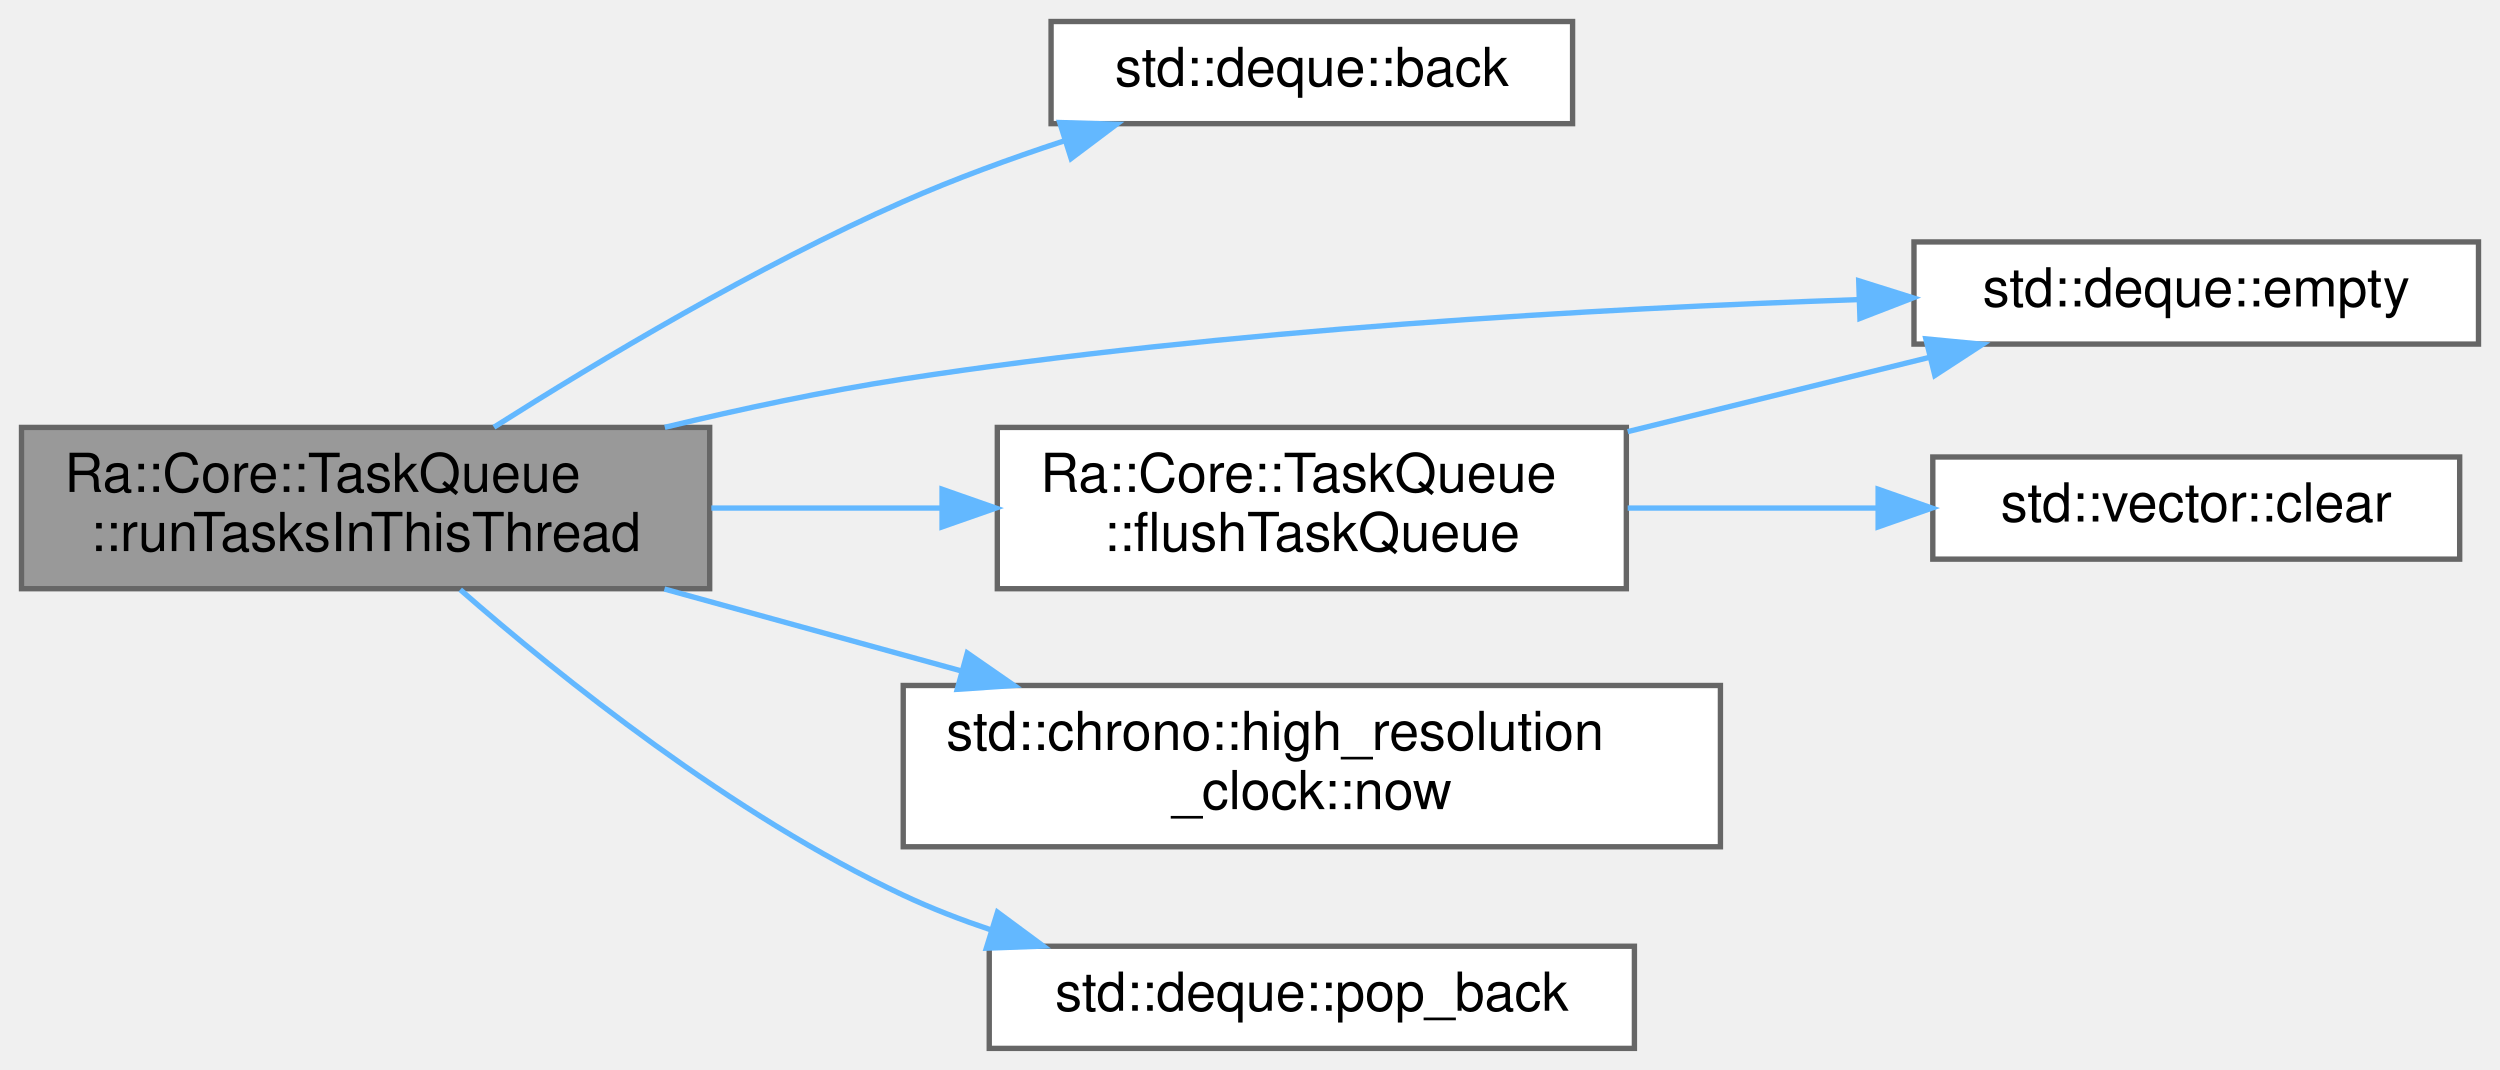
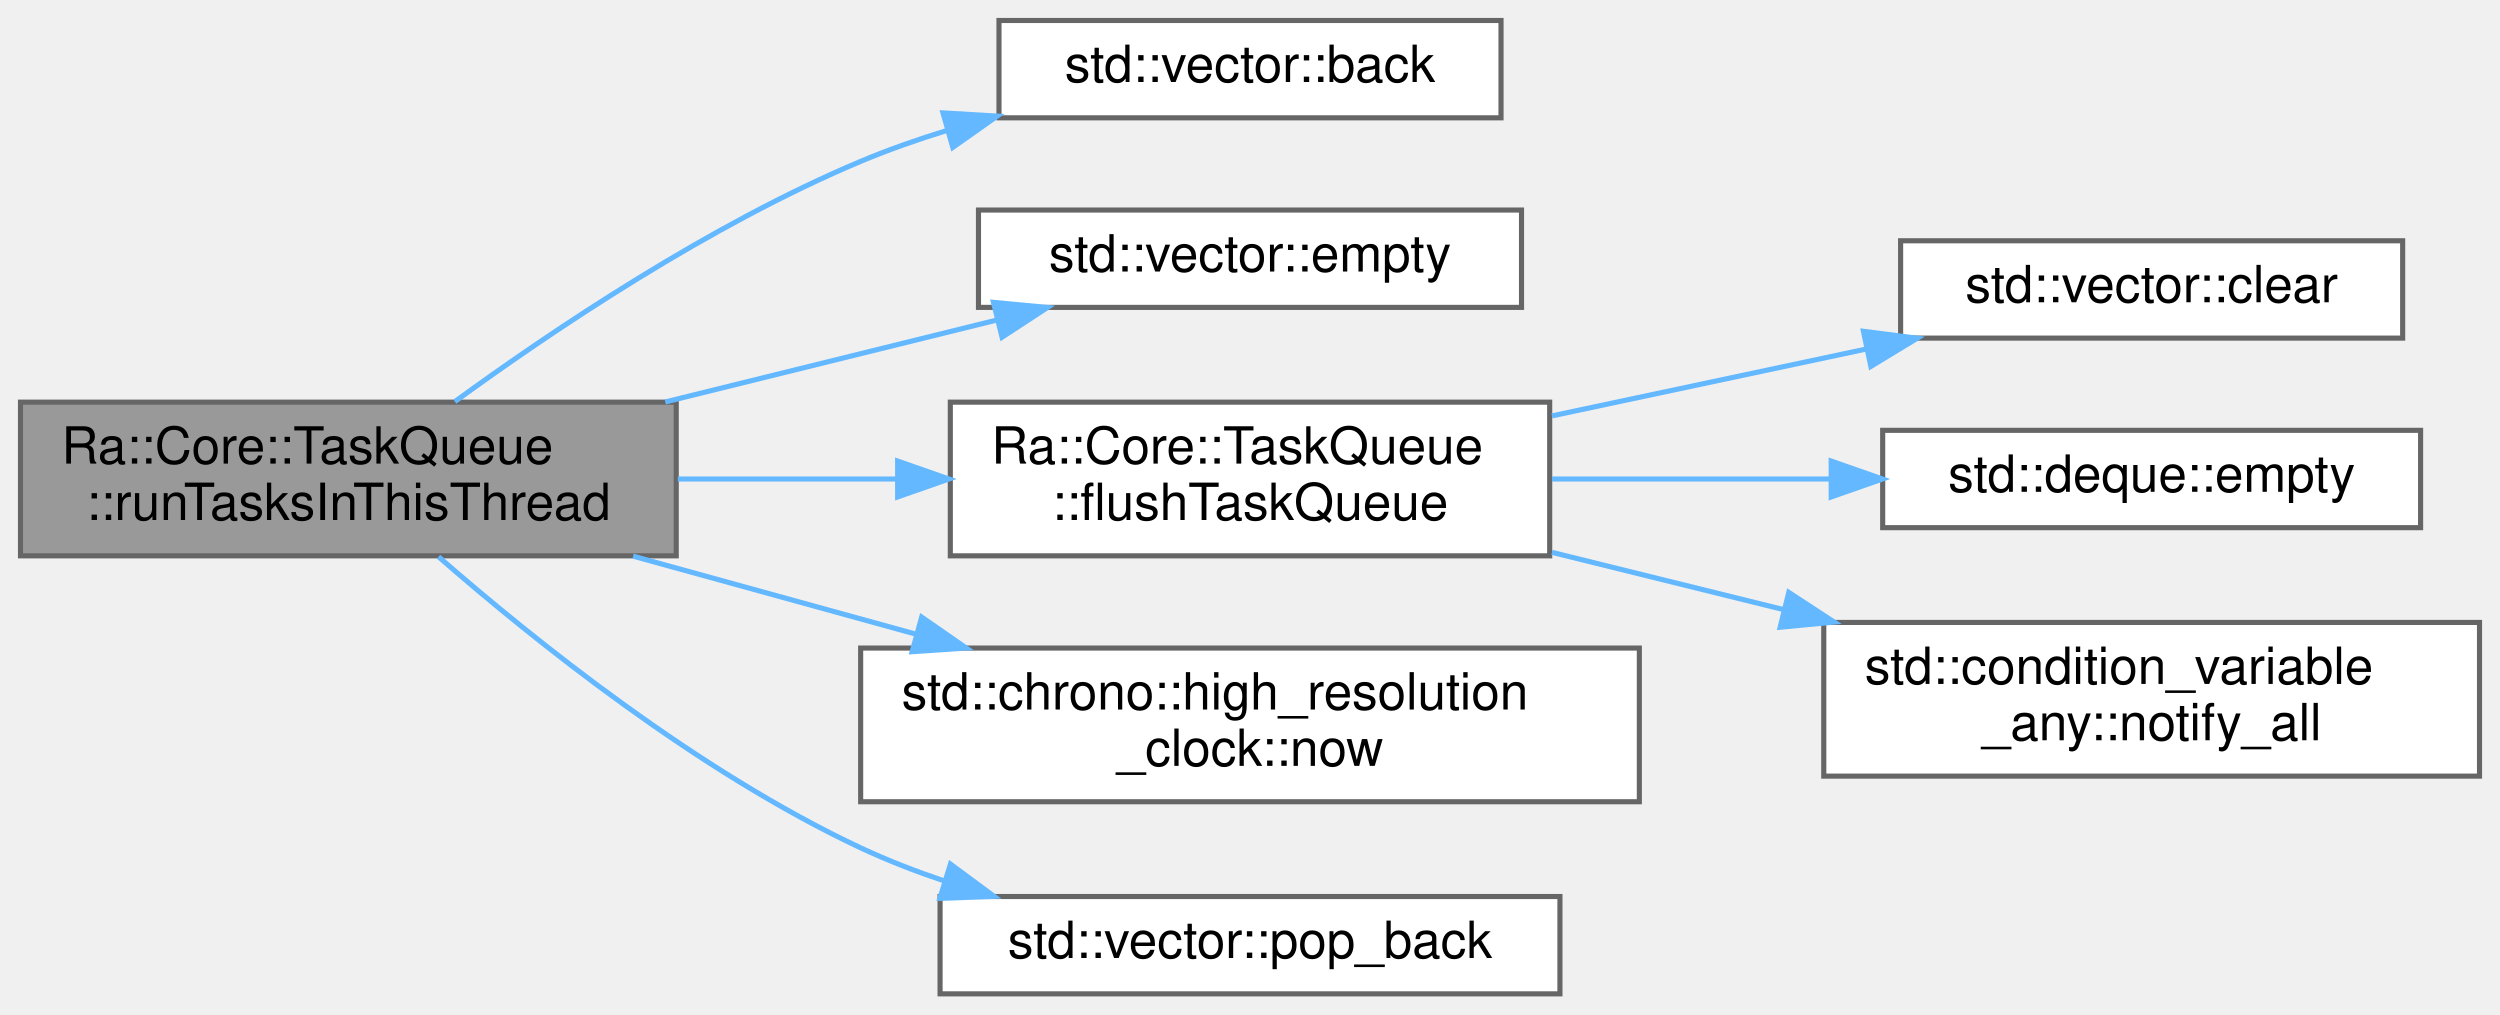
- <svg xmlns="http://www.w3.org/2000/svg" xmlns:xlink="http://www.w3.org/1999/xlink" width="465pt" height="199pt" viewBox="0.00 0.00 465.00 199.00">
-   <g id="graph0" class="graph" transform="scale(1 1) rotate(0) translate(4 195)">
+ <svg xmlns="http://www.w3.org/2000/svg" xmlns:xlink="http://www.w3.org/1999/xlink" width="488pt" height="198pt" viewBox="0.00 0.00 488.00 198.00">
+   <g id="graph0" class="graph" transform="scale(1 1) rotate(0) translate(4 194)">
    <g id="Node000001" class="node">
      <g id="a_Node000001">
        <a xlink:title=" ">
          <polygon fill="#999999" stroke="#666666" points="128,-115.5 0,-115.5 0,-85.5 128,-85.5 128,-115.5" />
          <text text-anchor="start" x="8" y="-103.5" font-family="Helvetica,sans-Serif" font-size="10.00">Ra::Core::TaskQueue</text>
          <text text-anchor="middle" x="64" y="-92.5" font-family="Helvetica,sans-Serif" font-size="10.00">::runTasksInThisThread</text>
        </a>
      </g>
    </g>
    <g id="Node000002" class="node">
      <g id="a_Node000002">
-         <a target="_blank" xlink:href="http://en.cppreference.com/w/cpp/container/deque/back.html#" xlink:title=" ">
-           <polygon fill="white" stroke="#666666" points="288.5,-191 191.5,-191 191.5,-172 288.5,-172 288.5,-191" />
-           <text text-anchor="middle" x="240" y="-179" font-family="Helvetica,sans-Serif" font-size="10.00">std::deque::back</text>
+         <a target="_blank" xlink:href="http://en.cppreference.com/w/cpp/container/vector/back.html#" xlink:title=" ">
+           <polygon fill="white" stroke="#666666" points="289,-190 191,-190 191,-171 289,-171 289,-190" />
+           <text text-anchor="middle" x="240" y="-178" font-family="Helvetica,sans-Serif" font-size="10.00">std::vector::back</text>
        </a>
      </g>
    </g>
    <g id="edge1_Node000001_Node000002" class="edge">
      <g id="a_edge1_Node000001_Node000002">
        <a xlink:title=" ">
-           <path fill="none" stroke="#63b8ff" d="M87.87,-115.54C107.48,-127.97 136.79,-145.48 164,-157.5 173.47,-161.69 183.91,-165.5 193.9,-168.79" />
-           <polygon fill="#63b8ff" stroke="#63b8ff" points="193.11,-172.21 203.7,-171.9 195.23,-165.53 193.11,-172.21" />
+           <path fill="none" stroke="#63b8ff" d="M84.79,-115.61C104.06,-129.65 134.64,-150.17 164,-162.5 169.38,-164.76 175.1,-166.77 180.89,-168.55" />
+           <polygon fill="#63b8ff" stroke="#63b8ff" points="180.07,-171.96 190.65,-171.34 181.99,-165.23 180.07,-171.96" />
        </a>
      </g>
    </g>
    <g id="Node000003" class="node">
      <g id="a_Node000003">
-         <a target="_blank" xlink:href="http://en.cppreference.com/w/cpp/container/deque/empty.html#" xlink:title=" ">
-           <polygon fill="white" stroke="#666666" points="457,-150 352,-150 352,-131 457,-131 457,-150" />
-           <text text-anchor="middle" x="404.5" y="-138" font-family="Helvetica,sans-Serif" font-size="10.00">std::deque::empty</text>
+         <a target="_blank" xlink:href="http://en.cppreference.com/w/cpp/container/vector/empty.html#" xlink:title=" ">
+           <polygon fill="white" stroke="#666666" points="293,-153 187,-153 187,-134 293,-134 293,-153" />
+           <text text-anchor="middle" x="240" y="-141" font-family="Helvetica,sans-Serif" font-size="10.00">std::vector::empty</text>
        </a>
      </g>
    </g>
    <g id="edge2_Node000001_Node000003" class="edge">
      <g id="a_edge2_Node000001_Node000003">
        <a xlink:title=" ">
-           <path fill="none" stroke="#63b8ff" d="M119.65,-115.52C133.98,-118.97 149.49,-122.27 164,-124.5 223.99,-133.71 293.24,-137.62 341.79,-139.28" />
-           <polygon fill="#63b8ff" stroke="#63b8ff" points="341.72,-142.78 351.83,-139.6 341.95,-135.78 341.72,-142.78" />
+           <path fill="none" stroke="#63b8ff" d="M125.86,-115.54C147.07,-120.78 170.56,-126.59 190.62,-131.54" />
+           <polygon fill="#63b8ff" stroke="#63b8ff" points="189.92,-134.98 200.47,-133.98 191.6,-128.18 189.92,-134.98" />
        </a>
      </g>
    </g>
    <g id="Node000004" class="node">
      <g id="a_Node000004">
        <a xlink:href="classRa_1_1Core_1_1TaskQueue.html#a133a9b42dbb00afd3873b83a044c447f" target="_top" xlink:title="Erases all tasks. Will assert if tasks are unprocessed.">
          <polygon fill="white" stroke="#666666" points="298.5,-115.5 181.5,-115.5 181.5,-85.5 298.5,-85.5 298.5,-115.5" />
          <text text-anchor="start" x="189.5" y="-103.5" font-family="Helvetica,sans-Serif" font-size="10.00">Ra::Core::TaskQueue</text>
          <text text-anchor="middle" x="240" y="-92.5" font-family="Helvetica,sans-Serif" font-size="10.00">::flushTaskQueue</text>
        </a>
      </g>
    </g>
    <g id="edge3_Node000001_Node000004" class="edge">
      <g id="a_edge3_Node000001_Node000004">
        <a xlink:title=" ">
          <path fill="none" stroke="#63b8ff" d="M128.31,-100.5C142.23,-100.5 157.02,-100.5 171.11,-100.5" />
          <polygon fill="#63b8ff" stroke="#63b8ff" points="171.22,-104 181.22,-100.5 171.22,-97 171.22,-104" />
        </a>
      </g>
    </g>
-     <g id="Node000006" class="node">
-       <g id="a_Node000006">
+     <g id="Node000008" class="node">
+       <g id="a_Node000008">
        <a target="_blank" xlink:href="http://en.cppreference.com/w/cpp/chrono/high_resolution_clock/now.html#" xlink:title=" ">
          <polygon fill="white" stroke="#666666" points="316,-67.5 164,-67.5 164,-37.5 316,-37.5 316,-67.5" />
          <text text-anchor="start" x="172" y="-55.5" font-family="Helvetica,sans-Serif" font-size="10.00">std::chrono::high_resolution</text>
          <text text-anchor="middle" x="240" y="-44.5" font-family="Helvetica,sans-Serif" font-size="10.00">_clock::now</text>
        </a>
      </g>
    </g>
-     <g id="edge6_Node000001_Node000006" class="edge">
-       <g id="a_edge6_Node000001_Node000006">
+     <g id="edge7_Node000001_Node000008" class="edge">
+       <g id="a_edge7_Node000001_Node000008">
        <a xlink:title=" ">
          <path fill="none" stroke="#63b8ff" d="M119.58,-85.44C137.15,-80.6 156.78,-75.18 174.97,-70.16" />
          <polygon fill="#63b8ff" stroke="#63b8ff" points="175.91,-73.54 184.62,-67.5 174.05,-66.79 175.91,-73.54" />
        </a>
      </g>
    </g>
-     <g id="Node000007" class="node">
-       <g id="a_Node000007">
-         <a target="_blank" xlink:href="http://en.cppreference.com/w/cpp/container/deque/pop_back.html#" xlink:title=" ">
-           <polygon fill="white" stroke="#666666" points="300,-19 180,-19 180,0 300,0 300,-19" />
-           <text text-anchor="middle" x="240" y="-7" font-family="Helvetica,sans-Serif" font-size="10.00">std::deque::pop_back</text>
+     <g id="Node000009" class="node">
+       <g id="a_Node000009">
+         <a target="_blank" xlink:href="http://en.cppreference.com/w/cpp/container/vector/pop_back.html#" xlink:title=" ">
+           <polygon fill="white" stroke="#666666" points="300.5,-19 179.5,-19 179.5,0 300.5,0 300.5,-19" />
+           <text text-anchor="middle" x="240" y="-7" font-family="Helvetica,sans-Serif" font-size="10.00">std::vector::pop_back</text>
        </a>
      </g>
    </g>
-     <g id="edge7_Node000001_Node000007" class="edge">
-       <g id="a_edge7_Node000001_Node000007">
+     <g id="edge8_Node000001_Node000009" class="edge">
+       <g id="a_edge8_Node000001_Node000009">
        <a xlink:title=" ">
          <path fill="none" stroke="#63b8ff" d="M81.6,-85.32C100.3,-68.99 132.25,-43.39 164,-28.5 169.22,-26.05 174.8,-23.89 180.47,-21.99" />
          <polygon fill="#63b8ff" stroke="#63b8ff" points="181.53,-25.33 190.05,-19.03 179.46,-18.64 181.53,-25.33" />
        </a>
      </g>
    </g>
-     <g id="edge5_Node000004_Node000003" class="edge">
-       <g id="a_edge5_Node000004_Node000003">
-         <a xlink:title=" ">
-           <path fill="none" stroke="#63b8ff" d="M298.75,-114.72C317.05,-119.22 337.09,-124.15 354.7,-128.49" />
-           <polygon fill="#63b8ff" stroke="#63b8ff" points="354.21,-131.97 364.76,-130.96 355.88,-125.17 354.21,-131.97" />
-         </a>
-       </g>
-     </g>
    <g id="Node000005" class="node">
      <g id="a_Node000005">
        <a target="_blank" xlink:href="http://en.cppreference.com/w/cpp/container/vector/clear.html#" xlink:title=" ">
-           <polygon fill="white" stroke="#666666" points="453.5,-110 355.5,-110 355.5,-91 453.5,-91 453.5,-110" />
-           <text text-anchor="middle" x="404.5" y="-98" font-family="Helvetica,sans-Serif" font-size="10.00">std::vector::clear</text>
+           <polygon fill="white" stroke="#666666" points="465,-147 367,-147 367,-128 465,-128 465,-147" />
+           <text text-anchor="middle" x="416" y="-135" font-family="Helvetica,sans-Serif" font-size="10.00">std::vector::clear</text>
        </a>
      </g>
    </g>
    <g id="edge4_Node000004_Node000005" class="edge">
      <g id="a_edge4_Node000004_Node000005">
        <a xlink:title=" ">
-           <path fill="none" stroke="#63b8ff" d="M298.75,-100.5C313.8,-100.5 330.02,-100.5 345.1,-100.5" />
-           <polygon fill="#63b8ff" stroke="#63b8ff" points="345.33,-104 355.33,-100.5 345.33,-97 345.33,-104" />
+           <path fill="none" stroke="#63b8ff" d="M298.94,-112.82C318.72,-117.03 340.77,-121.72 360.29,-125.87" />
+           <polygon fill="#63b8ff" stroke="#63b8ff" points="359.74,-129.33 370.25,-127.98 361.19,-122.48 359.74,-129.33" />
+         </a>
+       </g>
+     </g>
+     <g id="Node000006" class="node">
+       <g id="a_Node000006">
+         <a target="_blank" xlink:href="http://en.cppreference.com/w/cpp/container/deque/empty.html#" xlink:title=" ">
+           <polygon fill="white" stroke="#666666" points="468.5,-110 363.5,-110 363.5,-91 468.5,-91 468.5,-110" />
+           <text text-anchor="middle" x="416" y="-98" font-family="Helvetica,sans-Serif" font-size="10.00">std::deque::empty</text>
+         </a>
+       </g>
+     </g>
+     <g id="edge5_Node000004_Node000006" class="edge">
+       <g id="a_edge5_Node000004_Node000006">
+         <a xlink:title=" ">
+           <path fill="none" stroke="#63b8ff" d="M298.94,-100.5C316.38,-100.5 335.57,-100.5 353.25,-100.5" />
+           <polygon fill="#63b8ff" stroke="#63b8ff" points="353.45,-104 363.45,-100.5 353.45,-97 353.45,-104" />
+         </a>
+       </g>
+     </g>
+     <g id="Node000007" class="node">
+       <g id="a_Node000007">
+         <a target="_blank" xlink:href="http://en.cppreference.com/w/cpp/thread/condition_variable_any/notify_all.html#" xlink:title=" ">
+           <polygon fill="white" stroke="#666666" points="480,-72.5 352,-72.5 352,-42.5 480,-42.5 480,-72.5" />
+           <text text-anchor="start" x="360" y="-60.5" font-family="Helvetica,sans-Serif" font-size="10.00">std::condition_variable</text>
+           <text text-anchor="middle" x="416" y="-49.5" font-family="Helvetica,sans-Serif" font-size="10.00">_any::notify_all</text>
+         </a>
+       </g>
+     </g>
+     <g id="edge6_Node000004_Node000007" class="edge">
+       <g id="a_edge6_Node000004_Node000007">
+         <a xlink:title=" ">
+           <path fill="none" stroke="#63b8ff" d="M298.94,-86.18C313.46,-82.59 329.19,-78.71 344.25,-74.98" />
+           <polygon fill="#63b8ff" stroke="#63b8ff" points="345.17,-78.36 354.03,-72.57 343.49,-71.57 345.17,-78.36" />
        </a>
      </g>
    </g>
  </g>
</svg>
